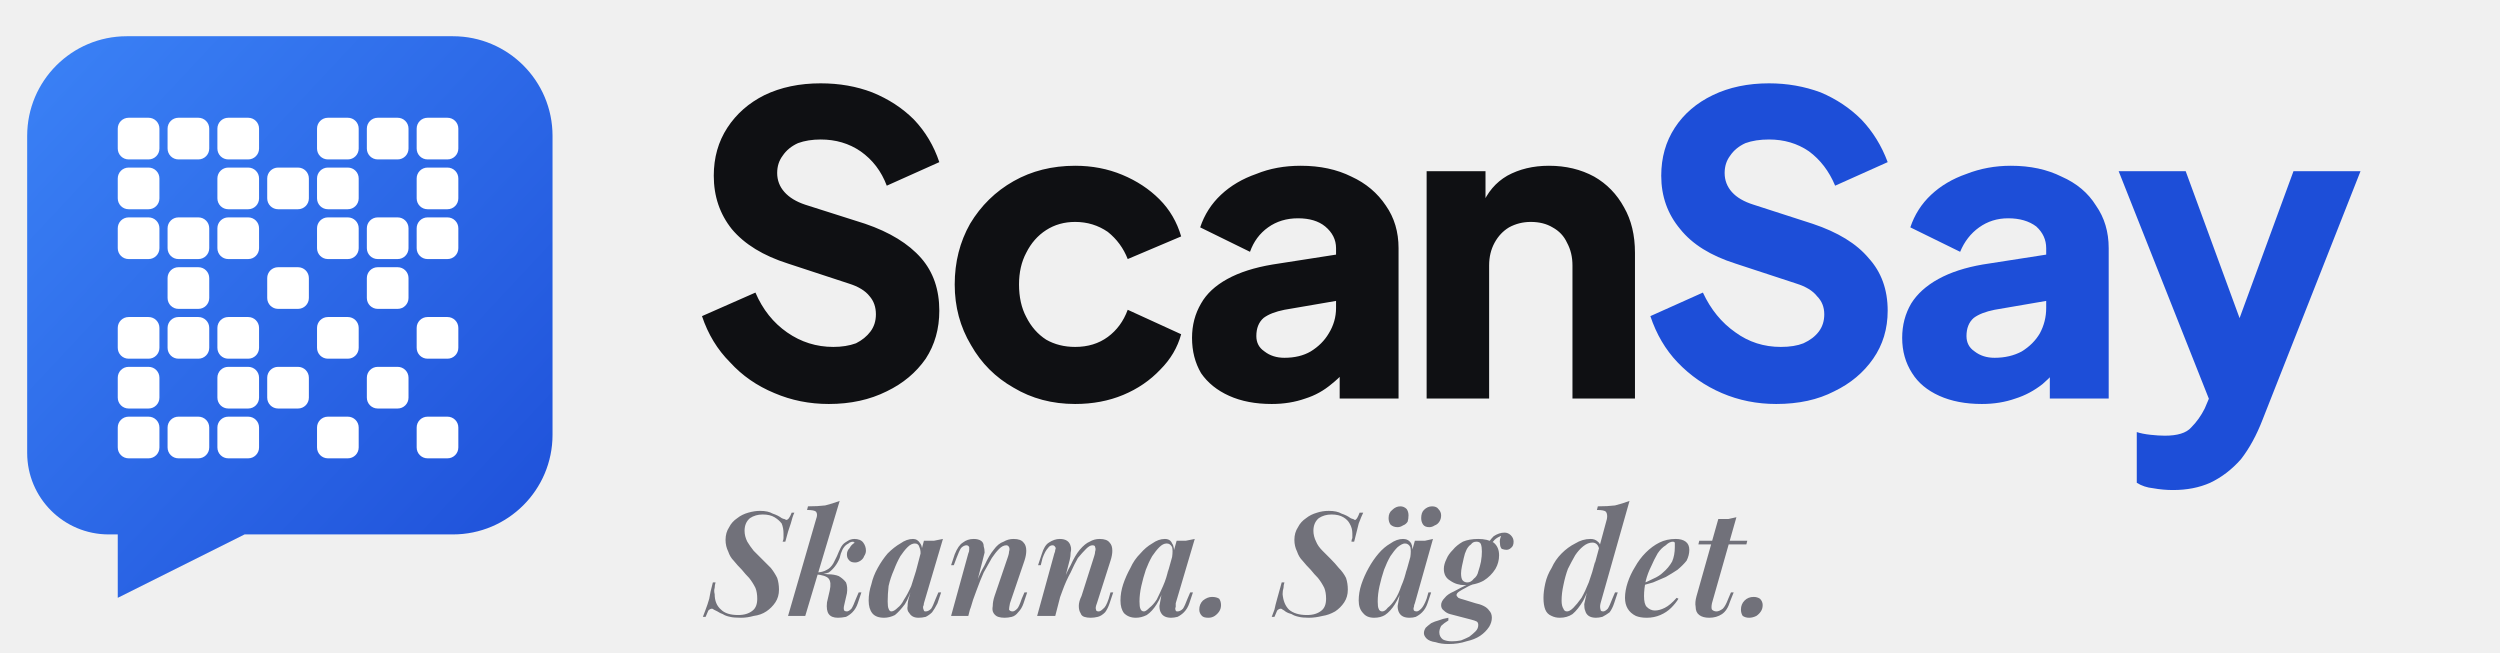
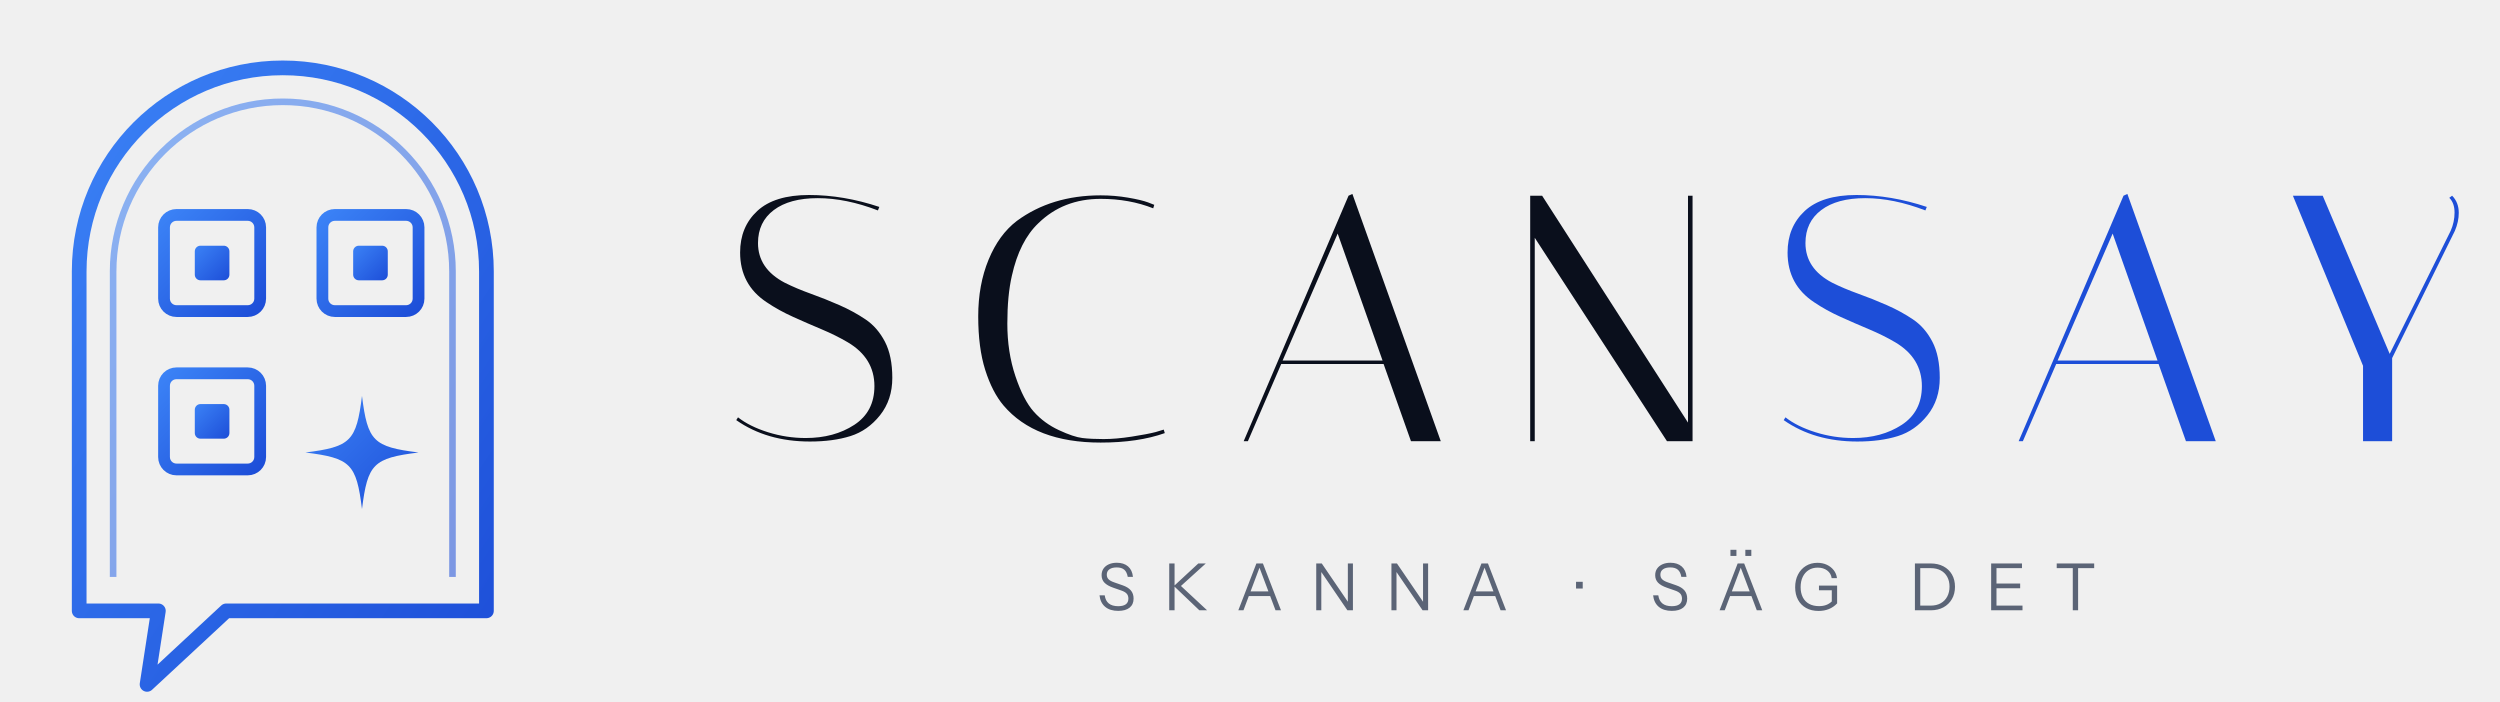
- <svg xmlns="http://www.w3.org/2000/svg" width="276" height="72" viewBox="0 0 276 72" role="img" aria-label="ScanSay – Skanna. Säg det.">
+ <svg xmlns="http://www.w3.org/2000/svg" viewBox="0 0 442 124" width="442" height="124">
  <defs>
-     <linearGradient id="wg" x1="0" y1="0" x2="1" y2="0">
-       <stop offset="0" stop-color="#1D4ED8" />
+     <linearGradient id="sg" x1="0" y1="0" x2="1" y2="1">
+       <stop offset="0" stop-color="#3B82F6" />
      <stop offset="1" stop-color="#1D4ED8" />
    </linearGradient>
  </defs>
-   <g transform="translate(0,2) scale(1)">
-     <defs>
-       <linearGradient id="qgh0sv" x1="0" y1="0" x2="1" y2="1">
-         <stop offset="0" stop-color="#3B82F6" />
-         <stop offset="1" stop-color="#1D4ED8" />
-       </linearGradient>
-     </defs>
-     <path d="M14 2h36a11 11 0 0 1 11 11v33a11 11 0 0 1-11 11H27l-14 7v-7h-1A9 9 0 0 1 3 48V13A11 11 0 0 1 14 2z" fill="url(#qgh0sv)" />
-     <rect x="13.0" y="11.0" width="4.6" height="4.6" rx="1.2" fill="#FFFFFF" />
-     <rect x="18.5" y="11.0" width="4.6" height="4.6" rx="1.2" fill="#FFFFFF" />
-     <rect x="24.0" y="11.0" width="4.6" height="4.6" rx="1.2" fill="#FFFFFF" />
-     <rect x="13.0" y="16.5" width="4.6" height="4.6" rx="1.2" fill="#FFFFFF" />
-     <rect x="24.0" y="16.5" width="4.6" height="4.6" rx="1.2" fill="#FFFFFF" />
-     <rect x="13.0" y="22.0" width="4.6" height="4.6" rx="1.2" fill="#FFFFFF" />
-     <rect x="18.5" y="22.0" width="4.6" height="4.6" rx="1.2" fill="#FFFFFF" />
-     <rect x="24.0" y="22.0" width="4.6" height="4.6" rx="1.2" fill="#FFFFFF" />
-     <rect x="35.0" y="11.0" width="4.6" height="4.6" rx="1.2" fill="#FFFFFF" />
-     <rect x="40.5" y="11.0" width="4.6" height="4.6" rx="1.2" fill="#FFFFFF" />
-     <rect x="46.0" y="11.0" width="4.6" height="4.6" rx="1.2" fill="#FFFFFF" />
-     <rect x="35.0" y="16.5" width="4.6" height="4.6" rx="1.2" fill="#FFFFFF" />
-     <rect x="46.0" y="16.5" width="4.6" height="4.6" rx="1.2" fill="#FFFFFF" />
-     <rect x="35.0" y="22.0" width="4.6" height="4.6" rx="1.2" fill="#FFFFFF" />
-     <rect x="40.5" y="22.0" width="4.6" height="4.6" rx="1.2" fill="#FFFFFF" />
-     <rect x="46.0" y="22.0" width="4.6" height="4.6" rx="1.2" fill="#FFFFFF" />
-     <rect x="13.0" y="33.0" width="4.6" height="4.6" rx="1.2" fill="#FFFFFF" />
-     <rect x="18.5" y="33.0" width="4.6" height="4.6" rx="1.2" fill="#FFFFFF" />
-     <rect x="24.0" y="33.0" width="4.6" height="4.6" rx="1.2" fill="#FFFFFF" />
-     <rect x="13.0" y="38.5" width="4.6" height="4.6" rx="1.2" fill="#FFFFFF" />
-     <rect x="24.0" y="38.5" width="4.6" height="4.6" rx="1.2" fill="#FFFFFF" />
-     <rect x="13.0" y="44.0" width="4.6" height="4.6" rx="1.2" fill="#FFFFFF" />
-     <rect x="18.5" y="44.0" width="4.6" height="4.6" rx="1.2" fill="#FFFFFF" />
-     <rect x="24.0" y="44.0" width="4.6" height="4.6" rx="1.2" fill="#FFFFFF" />
-     <rect x="35.0" y="33.0" width="4.6" height="4.6" rx="1.2" fill="#FFFFFF" />
-     <rect x="46.0" y="33.0" width="4.6" height="4.6" rx="1.2" fill="#FFFFFF" />
-     <rect x="40.5" y="38.5" width="4.6" height="4.6" rx="1.2" fill="#FFFFFF" />
-     <rect x="35.0" y="44.0" width="4.6" height="4.6" rx="1.2" fill="#FFFFFF" />
-     <rect x="29.5" y="27.5" width="4.6" height="4.6" rx="1.2" fill="#FFFFFF" />
-     <rect x="40.5" y="27.5" width="4.6" height="4.6" rx="1.2" fill="#FFFFFF" />
-     <rect x="29.5" y="38.5" width="4.6" height="4.6" rx="1.2" fill="#FFFFFF" />
-     <rect x="46.0" y="44.0" width="4.6" height="4.6" rx="1.2" fill="#FFFFFF" />
-     <rect x="29.5" y="16.5" width="4.6" height="4.6" rx="1.2" fill="#FFFFFF" />
-     <rect x="18.5" y="27.5" width="4.6" height="4.6" rx="1.2" fill="#FFFFFF" />
+   <g>
+     <path d="M14 108 V48 A36 36 0 0 1 86 48 V108 H40 L26 121 L28 108 Z" fill="none" stroke="url(#sg)" stroke-width="2.6" stroke-linejoin="round" />
+     <path d="M20 102 V48 A30 30 0 0 1 80 48 V102" fill="none" stroke="url(#sg)" stroke-width="1.17" opacity=".55" />
+     <rect x="29" y="38" width="17" height="17" rx="2.2" fill="none" stroke="url(#sg)" stroke-width="2.08" />
+     <rect x="34.44" y="43.44" width="6.12" height="6.12" rx="1" fill="url(#sg)" />
+     <rect x="57" y="38" width="17" height="17" rx="2.2" fill="none" stroke="url(#sg)" stroke-width="2.08" />
+     <rect x="62.44" y="43.44" width="6.12" height="6.12" rx="1" fill="url(#sg)" />
+     <rect x="29" y="66" width="17" height="17" rx="2.2" fill="none" stroke="url(#sg)" stroke-width="2.08" />
+     <rect x="34.44" y="71.44" width="6.12" height="6.12" rx="1" fill="url(#sg)" />
+     <path d="M64 70 C65 78 66 79 74 80 C66 81 65 82 64 90 C63 82 62 81 54 80 C62 79 63 78 64 70 Z" fill="url(#sg)" />
  </g>
-   <path fill="#0F1013" d="M91.5 44.6Q88.3 44.6 85.5 43.4Q82.6 42.2 80.6 40Q78.5 37.9 77.5 34.9L83.4 32.3Q84.6 35.1 86.9 36.7Q89.2 38.3 92 38.3Q93.4 38.3 94.5 37.9Q95.5 37.4 96.1 36.6Q96.7 35.8 96.7 34.7Q96.7 33.5 96 32.7Q95.3 31.8 93.7 31.3L87 29.1Q82.9 27.8 80.8 25.3Q78.8 22.8 78.8 19.4Q78.8 16.4 80.3 14.1Q81.8 11.8 84.4 10.5Q87.1 9.2 90.6 9.2Q93.7 9.2 96.3 10.2Q99 11.3 100.9 13.2Q102.8 15.2 103.7 17.9L97.9 20.5Q97 18.1 95 16.7Q93.1 15.4 90.6 15.4Q89.2 15.4 88.1 15.8Q87 16.3 86.4 17.2Q85.8 18 85.8 19.1Q85.8 20.3 86.6 21.2Q87.4 22.1 88.9 22.6L95.5 24.7Q99.6 26.1 101.7 28.5Q103.7 30.8 103.7 34.3Q103.7 37.3 102.2 39.6Q100.6 41.9 97.9 43.2Q95.1 44.6 91.5 44.6Z M118.7 44.6Q114.9 44.6 111.9 42.8Q108.9 41.1 107.2 38.1Q105.4 35.1 105.4 31.4Q105.4 27.7 107.1 24.7Q108.9 21.7 111.9 20Q114.9 18.3 118.7 18.3Q121.5 18.3 123.9 19.3Q126.3 20.3 128 22Q129.7 23.7 130.4 26.1L124.5 28.6Q123.8 26.8 122.3 25.6Q120.7 24.5 118.7 24.5Q116.9 24.5 115.5 25.4Q114.1 26.3 113.3 27.9Q112.5 29.4 112.5 31.4Q112.5 33.5 113.3 35Q114.1 36.6 115.5 37.5Q116.9 38.3 118.7 38.3Q120.8 38.3 122.3 37.2Q123.8 36.1 124.5 34.2L130.4 36.9Q129.8 39.1 128.1 40.8Q126.4 42.6 124 43.6Q121.6 44.6 118.7 44.6Z M140.4 44.6Q137.7 44.6 135.7 43.7Q133.7 42.8 132.6 41.2Q131.6 39.5 131.6 37.3Q131.6 35.2 132.6 33.5Q133.5 31.9 135.5 30.8Q137.5 29.7 140.5 29.2L148.2 28V33.1L141.8 34.2Q140.3 34.5 139.5 35.1Q138.7 35.8 138.7 37.1Q138.7 38.2 139.6 38.8Q140.5 39.5 141.8 39.5Q143.5 39.5 144.7 38.8Q146 38 146.7 36.8Q147.5 35.5 147.5 34V27.4Q147.5 26 146.3 25Q145.2 24.1 143.3 24.1Q141.4 24.1 140 25.1Q138.6 26.1 138 27.8L132.5 25.1Q133.2 23 134.8 21.5Q136.4 20 138.7 19.2Q140.9 18.3 143.6 18.3Q146.8 18.3 149.2 19.5Q151.6 20.6 153 22.7Q154.4 24.7 154.4 27.4V44H147.9V40L149.5 39.7Q148.4 41.3 147 42.4Q145.7 43.5 144.1 44Q142.4 44.6 140.4 44.6Z M157.5 44V18.9H164V23.9L163.6 22.7Q164.5 20.5 166.4 19.4Q168.4 18.3 171 18.3Q173.8 18.3 176 19.5Q178.1 20.7 179.3 22.9Q180.5 25 180.5 27.9V44H173.6V29.3Q173.6 27.9 173 26.8Q172.5 25.7 171.4 25.1Q170.4 24.5 169 24.5Q167.7 24.5 166.6 25.1Q165.6 25.7 165 26.8Q164.4 27.9 164.4 29.3V44Z" />
-   <path fill="url(#wg)" d="M196.1 44.6Q192.9 44.6 190.1 43.4Q187.3 42.2 185.2 40Q183.2 37.9 182.2 34.9L188 32.3Q189.3 35.1 191.6 36.7Q193.8 38.3 196.6 38.3Q198.1 38.3 199.1 37.9Q200.2 37.4 200.8 36.6Q201.4 35.8 201.4 34.7Q201.4 33.5 200.6 32.7Q199.9 31.8 198.3 31.3L191.6 29.1Q187.5 27.8 185.5 25.3Q183.4 22.8 183.4 19.4Q183.4 16.4 184.9 14.1Q186.4 11.8 189.1 10.5Q191.8 9.2 195.3 9.2Q198.3 9.2 201 10.2Q203.6 11.3 205.5 13.2Q207.4 15.2 208.4 17.9L202.6 20.5Q201.6 18.1 199.7 16.7Q197.8 15.4 195.3 15.4Q193.8 15.4 192.7 15.8Q191.6 16.3 191 17.2Q190.4 18 190.4 19.1Q190.4 20.3 191.2 21.2Q192 22.1 193.6 22.6L200.1 24.7Q204.3 26.1 206.3 28.5Q208.4 30.8 208.4 34.3Q208.4 37.3 206.8 39.6Q205.2 41.9 202.5 43.2Q199.8 44.6 196.1 44.6Z M218.8 44.6Q216.1 44.6 214.1 43.7Q212.1 42.8 211.1 41.2Q210 39.5 210 37.3Q210 35.2 211 33.5Q212 31.9 214 30.8Q216 29.7 218.9 29.2L226.6 28V33.1L220.2 34.2Q218.7 34.5 217.9 35.1Q217.1 35.8 217.1 37.1Q217.1 38.2 218 38.8Q218.9 39.5 220.2 39.5Q221.9 39.5 223.2 38.8Q224.5 38 225.2 36.8Q225.9 35.5 225.9 34V27.4Q225.9 26 224.8 25Q223.6 24.1 221.7 24.1Q219.9 24.1 218.5 25.1Q217.1 26.1 216.4 27.8L210.9 25.1Q211.6 23 213.2 21.5Q214.8 20 217.1 19.2Q219.4 18.3 222 18.3Q225.2 18.3 227.6 19.5Q230.1 20.6 231.4 22.7Q232.8 24.7 232.8 27.4V44H226.3V40L227.9 39.7Q226.8 41.3 225.5 42.4Q224.1 43.5 222.5 44Q220.8 44.6 218.8 44.6Z M239.9 54.1Q238.8 54.1 237.7 53.9Q236.7 53.8 235.9 53.3V47.7Q236.5 47.9 237.4 48Q238.3 48.1 239 48.1Q241.1 48.1 241.9 47.2Q242.8 46.3 243.4 45.1L245.1 41.1L245 46.9L233.9 18.9H241.3L248.6 38.8H245.9L253.2 18.9H260.6L249.8 46.3Q248.8 48.9 247.4 50.7Q245.9 52.4 244 53.3Q242.2 54.1 239.9 54.1Z" />
-   <path fill="#71717A" d="M87.7 56.6Q87.5 57 87.3 57.8Q87 58.6 86.7 59.8H86.4Q86.5 59.6 86.5 59.4Q86.5 59.1 86.5 58.9Q86.5 58.3 86.3 57.8Q86 57.4 85.5 57.1Q85 56.8 84.2 56.8Q83.4 56.8 82.8 57.2Q82.2 57.7 82.2 58.6Q82.2 59.2 82.5 59.8Q82.8 60.3 83.2 60.8Q83.6 61.2 84.1 61.7Q84.6 62.2 85.1 62.7Q85.5 63.2 85.8 63.8Q86 64.4 86 65.1Q86 65.9 85.6 66.5Q85.2 67.1 84.6 67.5Q84 67.9 83.2 68Q82.5 68.2 81.8 68.2Q81 68.2 80.6 68.1Q80.1 68 79.8 67.8Q79.5 67.7 79.2 67.5Q79 67.4 78.8 67.3Q78.7 67.2 78.6 67.2Q78.4 67.2 78.2 67.4Q78.1 67.6 77.9 68.1H77.6Q77.7 67.8 77.9 67.3Q78.1 66.8 78.3 66.1Q78.4 65.4 78.7 64.3H79Q78.9 64.6 78.9 64.9Q78.8 65.2 78.9 65.6Q78.9 66.7 79.6 67.3Q80.2 67.9 81.5 67.9Q82.5 67.9 83.1 67.4Q83.6 67 83.6 66.1Q83.6 65.4 83.4 64.9Q83.1 64.3 82.7 63.8Q82.3 63.4 81.9 62.9Q81.4 62.4 81 61.9Q80.6 61.5 80.4 60.9Q80.1 60.3 80.1 59.6Q80.1 58.8 80.5 58.2Q80.8 57.6 81.4 57.2Q81.9 56.8 82.6 56.6Q83.3 56.4 83.9 56.4Q84.8 56.4 85.3 56.7Q85.9 56.9 86.3 57.2Q86.5 57.3 86.6 57.3Q86.8 57.4 86.8 57.4Q87.1 57.4 87.4 56.6Z M88.9 68H87L90.1 57.3Q90.3 56.8 90.1 56.5Q89.9 56.3 89.1 56.3L89.2 55.9Q90.3 55.9 91.1 55.8Q91.9 55.6 92.7 55.3ZM93.2 66.8Q93.1 67.2 93.2 67.4Q93.3 67.5 93.5 67.5Q93.7 67.5 94 67.2Q94.2 66.9 94.5 66.1L94.8 65.4H95.1L94.7 66.6Q94.5 67.2 94.1 67.6Q93.8 67.9 93.4 68.1Q92.9 68.2 92.5 68.2Q91.8 68.2 91.5 67.8Q91.2 67.4 91.3 66.5L91.6 65.2Q91.8 64.3 91.5 63.9Q91.2 63.5 90 63.4V63.4Q90.7 63.3 91.4 63.4Q92.1 63.4 92.6 63.6Q93.1 63.9 93.4 64.3Q93.6 64.8 93.5 65.5ZM94.2 59.8Q94 59.8 93.8 59.9Q93.7 60 93.5 60.1Q93.2 60.3 93 60.7Q92.8 61.1 92.7 61.6Q92.5 62.1 92.2 62.5Q91.9 62.9 91.5 63.2Q91 63.4 90.2 63.4L90.1 63.4L90.1 63.2Q90.8 63.2 91.3 62.9Q91.7 62.7 92 62.2Q92.2 61.8 92.4 61.4Q92.6 60.9 92.8 60.5Q93 60.1 93.3 59.9Q93.6 59.7 93.8 59.6Q94.1 59.5 94.3 59.5Q95 59.5 95.3 59.9Q95.6 60.3 95.6 60.8Q95.6 61.1 95.4 61.4Q95.3 61.7 95 61.9Q94.7 62.1 94.4 62.1Q93.9 62.1 93.7 61.8Q93.5 61.6 93.5 61.2Q93.5 60.8 93.8 60.5Q94 60.1 94.4 59.9Q94.3 59.9 94.3 59.9Q94.2 59.8 94.2 59.8Z M98.4 67.5Q98.7 67.5 99.1 67.1Q99.5 66.8 99.8 66.2Q100.2 65.6 100.6 64.7Q100.9 63.8 101.2 62.8L100.8 64.5Q100.4 65.9 99.9 66.7Q99.3 67.5 98.8 67.9Q98.2 68.2 97.6 68.2Q96.7 68.2 96.3 67.7Q95.9 67.2 95.9 66.3Q95.9 65.4 96.2 64.5Q96.4 63.6 96.9 62.7Q97.4 61.8 98 61.1Q98.7 60.4 99.4 60Q100.1 59.5 100.8 59.5Q101.3 59.5 101.6 60Q101.9 60.4 101.8 61.4L101.6 61.5Q101.7 60.8 101.5 60.4Q101.4 60 101 60Q100.6 60 100.2 60.4Q99.8 60.8 99.4 61.4Q99 62.1 98.7 62.9Q98.3 63.8 98.1 64.7Q98 65.6 98 66.4Q98 67 98.1 67.2Q98.2 67.5 98.4 67.5ZM102 59.7Q102.6 59.7 103.1 59.7Q103.6 59.6 104.1 59.5L102 66.6Q102 66.8 101.9 67Q101.9 67.2 102 67.4Q102 67.5 102.2 67.5Q102.5 67.5 102.8 67.2Q103 66.9 103.3 66.1L103.6 65.4H103.9L103.5 66.6Q103.2 67.2 102.9 67.6Q102.6 67.9 102.2 68.1Q101.8 68.2 101.4 68.2Q100.7 68.2 100.4 67.7Q100.1 67.4 100.2 66.9Q100.2 66.4 100.4 65.8Z M106.9 68H105L106.9 61.1Q107 60.9 107 60.7Q107 60.5 107 60.4Q106.9 60.2 106.7 60.2Q106.4 60.2 106.1 60.5Q105.9 60.8 105.6 61.6L105.3 62.4H105L105.4 61.2Q105.8 60.2 106.3 59.9Q106.8 59.5 107.5 59.5Q108 59.5 108.3 59.7Q108.6 59.9 108.6 60.3Q108.7 60.6 108.7 61Q108.6 61.4 108.5 61.8ZM107.5 65.1Q108.1 63.4 108.7 62.4Q109.2 61.3 109.7 60.7Q110.2 60 110.8 59.8Q111.3 59.5 111.9 59.5Q112.7 59.5 113 59.9Q113.3 60.2 113.3 60.8Q113.3 61.3 113.1 61.9L111.5 66.6Q111.4 67.1 111.4 67.3Q111.5 67.5 111.8 67.5Q112 67.5 112.3 67.2Q112.5 67 112.8 66.1L113.1 65.4H113.4L113 66.6Q112.8 67.2 112.4 67.6Q112.1 68 111.7 68.1Q111.3 68.2 110.9 68.2Q110.5 68.2 110.2 68.1Q109.9 68 109.7 67.7Q109.5 67.4 109.6 66.9Q109.6 66.4 109.8 65.8L111.3 61.4Q111.4 61.1 111.4 60.9Q111.5 60.6 111.4 60.4Q111.3 60.2 111.1 60.2Q110.7 60.2 110.3 60.6Q109.9 61 109.5 61.6Q109.1 62.3 108.6 63.2Q108.2 64.1 107.8 65.2Q107.4 66.2 107.1 67.3Z M116.5 68H114.5L116.4 61.1Q116.5 60.9 116.5 60.7Q116.6 60.5 116.5 60.4Q116.4 60.2 116.2 60.2Q115.9 60.2 115.7 60.5Q115.4 60.8 115.1 61.6L114.9 62.4H114.6L115 61.2Q115.3 60.2 115.8 59.9Q116.4 59.5 117 59.5Q117.5 59.5 117.8 59.7Q118.1 59.9 118.2 60.3Q118.3 60.6 118.2 61Q118.2 61.4 118.1 61.8ZM117.1 65.1Q117.6 63.4 118.2 62.4Q118.7 61.3 119.2 60.7Q119.8 60 120.3 59.8Q120.8 59.5 121.4 59.5Q122.2 59.5 122.5 59.9Q122.8 60.2 122.8 60.8Q122.8 61.3 122.6 61.9L121.1 66.6Q120.9 67.1 121 67.3Q121 67.5 121.3 67.5Q121.5 67.5 121.8 67.2Q122.1 67 122.4 66.1L122.6 65.4H122.9L122.5 66.6Q122.3 67.2 122 67.6Q121.6 68 121.2 68.1Q120.8 68.2 120.4 68.2Q120 68.2 119.7 68.1Q119.4 68 119.3 67.7Q119.1 67.4 119.1 66.9Q119.1 66.4 119.4 65.8L120.8 61.4Q120.9 61.1 120.9 60.9Q121 60.6 120.9 60.4Q120.9 60.2 120.6 60.2Q120.3 60.2 119.9 60.6Q119.5 61 119 61.6Q118.6 62.3 118.2 63.2Q117.7 64.1 117.3 65.2Q116.9 66.2 116.6 67.3Z M126.3 67.5Q126.5 67.5 126.9 67.1Q127.3 66.8 127.7 66.2Q128 65.6 128.4 64.7Q128.8 63.8 129 62.8L128.7 64.5Q128.2 65.9 127.7 66.7Q127.2 67.5 126.6 67.9Q126 68.2 125.4 68.2Q124.6 68.2 124.1 67.7Q123.7 67.2 123.7 66.3Q123.7 65.4 124 64.5Q124.3 63.6 124.8 62.7Q125.2 61.8 125.9 61.1Q126.5 60.4 127.2 60Q127.9 59.5 128.6 59.5Q129.2 59.5 129.4 60Q129.7 60.4 129.6 61.4L129.4 61.5Q129.5 60.8 129.4 60.4Q129.2 60 128.8 60Q128.4 60 128 60.4Q127.6 60.8 127.2 61.4Q126.8 62.1 126.5 62.9Q126.2 63.8 126 64.7Q125.8 65.6 125.8 66.4Q125.8 67 125.9 67.2Q126 67.5 126.3 67.5ZM129.9 59.7Q130.4 59.7 130.9 59.7Q131.4 59.6 131.9 59.5L129.8 66.6Q129.8 66.8 129.8 67Q129.7 67.2 129.8 67.4Q129.8 67.5 130 67.5Q130.3 67.5 130.6 67.2Q130.8 66.9 131.1 66.1L131.4 65.4H131.7L131.3 66.6Q131.1 67.2 130.7 67.6Q130.4 67.9 130 68.1Q129.6 68.2 129.3 68.2Q128.5 68.2 128.2 67.7Q128 67.4 128 66.9Q128.1 66.4 128.2 65.8Z M132.4 67.3Q132.4 66.7 132.8 66.3Q133.3 65.9 133.8 65.9Q134.3 65.9 134.6 66.1Q134.8 66.4 134.8 66.8Q134.8 67.2 134.6 67.5Q134.4 67.8 134.1 68Q133.8 68.2 133.4 68.2Q132.9 68.2 132.7 68Q132.4 67.7 132.4 67.3Z  M150.5 56.6Q150.3 57 150 57.8Q149.8 58.6 149.5 59.8H149.2Q149.2 59.6 149.3 59.4Q149.3 59.1 149.3 58.9Q149.3 58.3 149 57.8Q148.8 57.4 148.3 57.1Q147.8 56.8 147 56.8Q146.2 56.8 145.6 57.2Q145 57.7 145 58.6Q145 59.2 145.3 59.8Q145.5 60.3 146 60.8Q146.4 61.2 146.9 61.7Q147.4 62.2 147.8 62.7Q148.3 63.2 148.6 63.8Q148.8 64.4 148.8 65.1Q148.8 65.9 148.4 66.5Q148 67.1 147.4 67.5Q146.7 67.9 146 68Q145.2 68.2 144.5 68.2Q143.8 68.2 143.4 68.1Q142.9 68 142.6 67.8Q142.2 67.7 141.9 67.5Q141.8 67.4 141.6 67.3Q141.5 67.2 141.4 67.2Q141.2 67.2 141 67.4Q140.9 67.6 140.7 68.1H140.4Q140.5 67.8 140.7 67.3Q140.8 66.8 141 66.1Q141.2 65.4 141.5 64.3H141.8Q141.7 64.6 141.7 64.9Q141.6 65.2 141.6 65.6Q141.7 66.7 142.3 67.3Q143 67.9 144.3 67.9Q145.3 67.9 145.9 67.4Q146.4 67 146.4 66.1Q146.4 65.4 146.2 64.9Q145.9 64.3 145.5 63.8Q145.1 63.4 144.7 62.9Q144.2 62.4 143.8 61.9Q143.4 61.5 143.2 60.9Q142.9 60.3 142.9 59.6Q142.9 58.8 143.3 58.2Q143.6 57.6 144.2 57.2Q144.7 56.8 145.4 56.6Q146 56.4 146.7 56.4Q147.6 56.4 148.1 56.7Q148.7 56.9 149.1 57.2Q149.3 57.3 149.4 57.3Q149.5 57.4 149.6 57.4Q149.8 57.4 150.1 56.6Z M152.6 67.5Q152.9 67.5 153.2 67.1Q153.6 66.8 154 66.2Q154.4 65.6 154.7 64.7Q155.1 63.8 155.3 62.8L155 64.5Q154.5 65.9 154 66.7Q153.5 67.5 152.9 67.9Q152.4 68.2 151.7 68.2Q150.9 68.2 150.5 67.7Q150 67.2 150 66.3Q150 65.4 150.3 64.5Q150.6 63.6 151.1 62.7Q151.6 61.8 152.2 61.1Q152.8 60.4 153.5 60Q154.2 59.5 154.9 59.5Q155.5 59.5 155.8 60Q156 60.4 155.9 61.4L155.7 61.5Q155.8 60.8 155.7 60.4Q155.5 60 155.1 60Q154.8 60 154.3 60.4Q153.9 60.8 153.5 61.4Q153.1 62.1 152.8 62.9Q152.5 63.8 152.3 64.7Q152.1 65.6 152.1 66.4Q152.1 67 152.2 67.2Q152.3 67.5 152.6 67.5ZM156.2 59.7Q156.8 59.7 157.3 59.7Q157.8 59.6 158.2 59.5L156.2 66.6Q156.1 66.8 156.1 67Q156 67.2 156.1 67.4Q156.2 67.5 156.4 67.5Q156.6 67.5 156.9 67.2Q157.2 66.9 157.5 66.1L157.7 65.4H158L157.6 66.6Q157.4 67.2 157 67.6Q156.7 67.9 156.3 68.1Q156 68.2 155.6 68.2Q154.8 68.2 154.5 67.7Q154.3 67.4 154.3 66.9Q154.4 66.4 154.5 65.8ZM153.3 57.2Q153.3 56.6 153.7 56.3Q154.1 55.9 154.6 55.9Q155 55.9 155.3 56.2Q155.5 56.5 155.5 56.9Q155.5 57.3 155.4 57.6Q155.2 57.9 154.9 58Q154.6 58.2 154.3 58.2Q153.8 58.2 153.5 57.9Q153.3 57.6 153.3 57.2ZM156.9 57.2Q156.9 56.6 157.2 56.3Q157.6 55.9 158.1 55.9Q158.6 55.9 158.8 56.2Q159.1 56.5 159.1 56.9Q159.1 57.3 158.9 57.6Q158.7 57.9 158.4 58Q158.1 58.2 157.8 58.2Q157.3 58.2 157.1 57.9Q156.9 57.6 156.9 57.2Z M162.3 64.4 162.9 64.4Q162.3 64.6 161.8 64.9Q161.4 65.1 161.1 65.3Q160.8 65.5 160.8 65.7Q160.8 65.8 161 66Q161.2 66.1 161.6 66.2L162.9 66.6Q163.4 66.7 163.8 66.9Q164.2 67.1 164.4 67.4Q164.7 67.7 164.7 68.2Q164.7 68.7 164.4 69.2Q164 69.8 163.4 70.2Q162.8 70.6 161.9 70.8Q161 71.1 159.9 71.1Q159.1 71.1 158.5 70.9Q157.8 70.8 157.5 70.5Q157.2 70.2 157.2 69.9Q157.2 69.6 157.4 69.3Q157.6 69.1 158 68.8Q158.4 68.6 158.8 68.5Q159.3 68.3 159.9 68.2L159.9 68.5Q159.4 68.8 159.1 69.1Q158.9 69.5 158.9 69.8Q158.9 70.3 159.3 70.6Q159.7 70.8 160.3 70.8Q160.8 70.8 161.3 70.7Q161.8 70.5 162.2 70.3Q162.6 70 162.9 69.7Q163.2 69.4 163.2 69Q163.2 68.7 163 68.6Q162.8 68.5 162.4 68.4L160.1 67.8Q159.7 67.7 159.4 67.4Q159.1 67.2 159.1 66.8Q159.1 66.4 159.5 66Q159.8 65.6 160.5 65.3Q161.2 64.9 162.3 64.4ZM163 59.8Q162.6 59.8 162.4 60.1Q162.1 60.3 161.9 60.7Q161.7 61.1 161.6 61.6Q161.5 62.1 161.4 62.5Q161.3 63 161.3 63.3Q161.3 63.9 161.5 64.1Q161.7 64.3 162 64.3Q162.4 64.3 162.7 63.9Q163.1 63.6 163.2 63.1Q163.4 62.5 163.5 62Q163.6 61.4 163.6 60.9Q163.6 60.4 163.5 60.1Q163.4 59.8 163 59.8ZM163.2 59.5Q164.2 59.5 164.9 59.9Q165.5 60.4 165.5 61.3Q165.5 62.1 165.1 62.8Q164.6 63.6 163.8 64.1Q162.9 64.6 161.7 64.6Q160.8 64.6 160.1 64.1Q159.4 63.7 159.4 62.8Q159.4 62.3 159.7 61.7Q159.9 61.2 160.4 60.7Q160.8 60.2 161.5 59.8Q162.2 59.5 163.2 59.5ZM164.4 60.4 164.1 60.3Q164.4 59.7 164.9 59.2Q165.5 58.8 166.1 58.8Q166.5 58.8 166.8 59.1Q167.1 59.4 167.1 59.8Q167.1 60.3 166.8 60.5Q166.6 60.7 166.3 60.7Q166.1 60.7 165.8 60.6Q165.6 60.4 165.6 60Q165.5 59.6 165.8 59L165.9 59.1Q165.3 59.3 165 59.6Q164.7 59.9 164.4 60.4Z  M176.7 66.6Q176.6 67 176.7 67.3Q176.7 67.5 177 67.5Q177.2 67.5 177.5 67.2Q177.7 66.9 178 66.1L178.3 65.4H178.6L178.2 66.6Q178 67.2 177.7 67.6Q177.3 67.9 176.9 68.1Q176.5 68.2 176.2 68.2Q175.2 68.2 175 67.4Q174.9 67.2 174.9 66.7Q175 66.3 175.1 65.8L177.4 57.3Q177.5 56.8 177.3 56.5Q177.1 56.3 176.3 56.3L176.4 55.9Q177.5 55.9 178.3 55.8Q179.1 55.6 179.9 55.3ZM173 67.5Q173.3 67.5 173.7 67.1Q174.1 66.7 174.6 66Q175 65.3 175.4 64.3Q175.8 63.2 176.1 62L175.9 63.7Q175.3 65.3 174.8 66.3Q174.2 67.3 173.6 67.8Q173 68.2 172.2 68.2Q171.7 68.2 171.3 68Q170.8 67.8 170.6 67.3Q170.4 66.8 170.4 66Q170.4 65.3 170.6 64.4Q170.8 63.5 171.3 62.7Q171.7 61.8 172.4 61.1Q173.1 60.4 173.9 60Q174.7 59.5 175.6 59.5Q176.1 59.5 176.4 59.8Q176.7 60 176.7 60.5L176.6 60.8Q176.5 60.3 176.3 60.1Q176.1 59.9 175.8 59.9Q175.3 59.9 174.8 60.3Q174.3 60.7 173.9 61.3Q173.5 62 173.1 62.8Q172.8 63.6 172.6 64.6Q172.4 65.5 172.4 66.3Q172.4 66.9 172.6 67.2Q172.7 67.5 173 67.5Z M181.2 64.5Q181.9 64.2 182.5 63.9Q183.2 63.6 183.6 63.2Q184.2 62.7 184.6 62Q184.9 61.3 184.9 60.4Q184.9 60 184.9 59.9Q184.8 59.8 184.7 59.8Q184.3 59.8 183.9 60.2Q183.4 60.5 183 61.1Q182.6 61.8 182.3 62.5Q181.9 63.3 181.7 64.1Q181.5 65 181.5 65.8Q181.5 66.7 181.8 67Q182.2 67.4 182.7 67.4Q183.2 67.4 183.8 67.1Q184.4 66.8 185.1 66L185.3 66.1Q185 66.6 184.5 67.1Q184 67.6 183.3 67.9Q182.6 68.2 181.8 68.2Q181.1 68.2 180.6 68Q180 67.7 179.7 67.2Q179.4 66.7 179.4 66Q179.4 65.2 179.7 64.3Q180 63.4 180.5 62.6Q181 61.7 181.7 61Q182.4 60.3 183.2 59.9Q184 59.5 185 59.5Q185.7 59.5 186.1 59.8Q186.5 60.1 186.5 60.7Q186.5 61.3 186.2 61.9Q185.8 62.4 185.2 62.9Q184.6 63.3 183.9 63.7Q183.2 64 182.5 64.3Q181.8 64.5 181.1 64.7Z M192.9 59.7 192.8 60.1H187.5L187.6 59.7ZM189 66.6Q188.9 67.1 189 67.3Q189.2 67.5 189.5 67.5Q189.8 67.5 190.2 67.2Q190.5 66.9 190.8 66.1L191.1 65.4H191.4L191 66.4Q190.7 67.4 190.1 67.8Q189.5 68.2 188.7 68.2Q188 68.2 187.6 67.9Q187.2 67.6 187.2 67Q187.1 66.5 187.3 65.8L189.7 57.3Q190.3 57.3 190.8 57.3Q191.3 57.2 191.7 57.1Z M192.2 67.3Q192.2 66.7 192.6 66.3Q193 65.9 193.6 65.9Q194 65.9 194.3 66.1Q194.6 66.4 194.6 66.8Q194.6 67.2 194.4 67.5Q194.2 67.8 193.9 68Q193.5 68.2 193.1 68.2Q192.7 68.2 192.4 68Q192.2 67.7 192.2 67.3Z" />
+   <g transform="translate(128.00 78)">
+     <path d="M27.218 -40.796Q21.576 -42.966 16.585 -42.966Q11.594 -42.966 8.804 -40.858Q6.014 -38.75 6.014 -35.03Q6.014 -30.504 10.726 -28.024Q12.834 -26.97 15.345 -26.071Q17.856 -25.172 20.398 -24.056Q22.94 -22.94 25.048 -21.514Q27.156 -20.088 28.458 -17.577Q29.76 -15.066 29.76 -11.191Q29.76 -7.316 27.59 -4.588Q25.42 -1.86 22.351 -0.899Q19.282 0.062 15.19 0.062Q7.564 0.062 2.17 -3.72L2.48 -4.216Q4.526 -2.604 7.781 -1.581Q11.036 -0.558 14.446 -0.558Q19.468 -0.558 23.033 -2.883Q26.598 -5.208 26.598 -9.734Q26.598 -14.694 21.886 -17.484Q19.778 -18.724 17.267 -19.778Q14.756 -20.832 12.214 -21.979Q9.672 -23.126 7.564 -24.552Q2.852 -27.652 2.852 -33.356Q2.852 -37.882 5.89 -40.703Q8.928 -43.524 15.035 -43.524Q21.142 -43.524 27.466 -41.416Z M66.588 0.248Q54.994 0.248 49.414 -6.324Q47.43 -8.68 46.19 -12.586Q44.95 -16.492 44.95 -22.072Q44.95 -27.652 46.779 -32.085Q48.608 -36.518 51.77 -38.936Q57.908 -43.462 66.588 -43.462Q69.068 -43.462 71.424 -43.059Q73.78 -42.656 74.958 -42.222L76.074 -41.788L75.888 -41.168Q71.672 -42.842 66.588 -42.842Q60.016 -42.842 55.614 -38.564Q52.266 -35.402 50.902 -29.264Q50.096 -25.792 50.096 -20.77Q50.096 -15.748 51.522 -11.501Q52.948 -7.254 54.777 -5.208Q56.606 -3.162 59.21 -1.953Q61.814 -0.744 63.364 -0.558Q64.914 -0.372 67.115 -0.372Q69.316 -0.372 72.106 -0.806Q74.896 -1.24 76.322 -1.612L77.748 -2.046L77.934 -1.426Q73.222 0.248 66.588 0.248Z M92.628 0.0H91.884L110.422 -43.4L111.104 -43.71L126.728 0.0H121.458L116.622 -13.64H98.518ZM108.5 -36.704 98.766 -14.26H116.436Z M143.344 0.0H142.538V-43.4H144.646L170.438 -3.286V-43.4H171.244V0.0H166.718L143.344 -35.96Z" fill="#0A0F1C" />
+     <g transform="translate(185.19 0)">
+       <path d="M27.218 -40.796Q21.576 -42.966 16.585 -42.966Q11.594 -42.966 8.804 -40.858Q6.014 -38.75 6.014 -35.03Q6.014 -30.504 10.726 -28.024Q12.834 -26.97 15.345 -26.071Q17.856 -25.172 20.398 -24.056Q22.94 -22.94 25.048 -21.514Q27.156 -20.088 28.458 -17.577Q29.76 -15.066 29.76 -11.191Q29.76 -7.316 27.59 -4.588Q25.42 -1.86 22.351 -0.899Q19.282 0.062 15.19 0.062Q7.564 0.062 2.17 -3.72L2.48 -4.216Q4.526 -2.604 7.781 -1.581Q11.036 -0.558 14.446 -0.558Q19.468 -0.558 23.033 -2.883Q26.598 -5.208 26.598 -9.734Q26.598 -14.694 21.886 -17.484Q19.778 -18.724 17.267 -19.778Q14.756 -20.832 12.214 -21.979Q9.672 -23.126 7.564 -24.552Q2.852 -27.652 2.852 -33.356Q2.852 -37.882 5.89 -40.703Q8.928 -43.524 15.035 -43.524Q21.142 -43.524 27.466 -41.416Z M44.454 0.0H43.71L62.248 -43.4L62.93 -43.71L78.554 0.0H73.284L68.448 -13.64H50.344ZM60.326 -36.704 50.592 -14.26H68.262Z M120.342 -43.4Q121.52 -42.222 121.52 -40.362Q121.52 -38.812 120.838 -37.2L109.74 -14.694V0.0H104.594V-13.33L92.194 -43.4H97.464L109.306 -15.438L120.094 -37.2Q120.776 -38.75 120.776 -40.424Q120.776 -42.098 119.846 -43.028Z" fill="#1D4ED8" />
+     </g>
+   </g>
+   <g transform="translate(193.91 107.90)">
+     <path d="M3.795 0.103Q2.346 0.103 1.489 -0.61Q0.632 -1.323 0.483 -2.645H1.403Q1.53 -1.69 2.127 -1.208Q2.725 -0.725 3.784 -0.725Q4.681 -0.725 5.135 -1.064Q5.589 -1.403 5.589 -2.058Q5.589 -2.622 5.278 -2.955Q4.968 -3.289 4.312 -3.507L2.921 -3.99Q1.863 -4.359 1.357 -4.882Q0.851 -5.405 0.851 -6.21Q0.851 -6.877 1.184 -7.366Q1.518 -7.854 2.127 -8.13Q2.737 -8.406 3.542 -8.406Q4.784 -8.406 5.531 -7.757Q6.279 -7.107 6.394 -5.911H5.474Q5.324 -6.774 4.859 -7.176Q4.393 -7.579 3.519 -7.579Q2.691 -7.579 2.231 -7.245Q1.771 -6.912 1.771 -6.302Q1.771 -5.784 2.093 -5.474Q2.415 -5.163 3.094 -4.933L4.577 -4.416Q5.543 -4.082 6.026 -3.513Q6.509 -2.944 6.509 -2.07Q6.509 -1.035 5.802 -0.466Q5.095 0.103 3.795 0.103Z M12.811 0.0V-8.28H13.754V0.0ZM13.65 -4.301 17.951 -8.28H19.274L14.881 -4.301ZM18.136 0.0 13.627 -4.301H14.881L19.504 0.0Z M25.024 0.0 28.221 -8.28H29.049L25.933 0.0ZM31.602 0.0 28.485 -8.28H29.371L32.568 0.0ZM26.611 -3.346H30.935V-2.518H26.611Z M38.801 0.0V-8.28H39.778L44.528 -1.311L44.39 -1.288V-8.28H45.287V0.0H44.309L39.56 -6.969L39.698 -6.992V0.0Z M52.095 0.0V-8.28H53.072L57.822 -1.311L57.684 -1.288V-8.28H58.581V0.0H57.603L52.854 -6.969L52.992 -6.992V0.0Z M64.814 0.0 68.011 -8.28H68.839L65.722 0.0ZM71.392 0.0 68.275 -8.28H69.161L72.358 0.0ZM66.401 -3.346H70.725V-2.518H66.401Z M84.732 -3.853V-5.037H85.916V-3.853Z M101.671 0.103Q100.222 0.103 99.366 -0.61Q98.509 -1.323 98.359 -2.645H99.279Q99.406 -1.69 100.004 -1.208Q100.602 -0.725 101.66 -0.725Q102.557 -0.725 103.011 -1.064Q103.465 -1.403 103.465 -2.058Q103.465 -2.622 103.155 -2.955Q102.844 -3.289 102.189 -3.507L100.797 -3.99Q99.739 -4.359 99.233 -4.882Q98.727 -5.405 98.727 -6.21Q98.727 -6.877 99.061 -7.366Q99.394 -7.854 100.004 -8.13Q100.613 -8.406 101.418 -8.406Q102.66 -8.406 103.408 -7.757Q104.155 -7.107 104.27 -5.911H103.35Q103.201 -6.774 102.735 -7.176Q102.269 -7.579 101.395 -7.579Q100.567 -7.579 100.107 -7.245Q99.647 -6.912 99.647 -6.302Q99.647 -5.784 99.969 -5.474Q100.291 -5.163 100.97 -4.933L102.453 -4.416Q103.419 -4.082 103.902 -3.513Q104.385 -2.944 104.385 -2.07Q104.385 -1.035 103.678 -0.466Q102.971 0.103 101.671 0.103Z M110.112 0.0 113.309 -8.28H114.137L111.021 0.0ZM116.69 0.0 113.574 -8.28H114.459L117.656 0.0ZM111.699 -3.346H116.023V-2.518H111.699ZM114.666 -9.614V-10.695H115.724V-9.614ZM112.033 -9.614V-10.695H113.091V-9.614Z M127.615 0.115Q126.35 0.115 125.419 -0.402Q124.487 -0.92 123.981 -1.857Q123.475 -2.794 123.475 -4.071Q123.475 -5.348 123.976 -6.319Q124.476 -7.291 125.367 -7.843Q126.258 -8.395 127.42 -8.395Q128.328 -8.395 129.07 -8.05Q129.812 -7.705 130.289 -7.095Q130.766 -6.486 130.87 -5.681H129.927Q129.812 -6.532 129.139 -7.038Q128.466 -7.544 127.454 -7.544Q126.546 -7.544 125.867 -7.113Q125.189 -6.681 124.815 -5.911Q124.441 -5.141 124.441 -4.094Q124.441 -3.047 124.827 -2.294Q125.212 -1.541 125.942 -1.139Q126.672 -0.736 127.696 -0.736Q128.397 -0.736 128.95 -0.937Q129.501 -1.139 129.95 -1.564L130.893 -1.219Q130.26 -0.552 129.438 -0.219Q128.616 0.115 127.615 0.115ZM129.95 -1.219V-3.898L130.306 -3.542H127.684V-4.37H130.893V-1.219Z M145.21 0.0V-0.828H147.43Q148.465 -0.828 149.212 -1.248Q149.96 -1.667 150.362 -2.426Q150.765 -3.185 150.765 -4.186Q150.765 -5.175 150.362 -5.911Q149.96 -6.647 149.218 -7.05Q148.476 -7.452 147.43 -7.452H145.21V-8.28H147.43Q148.729 -8.28 149.695 -7.768Q150.661 -7.256 151.196 -6.331Q151.731 -5.405 151.731 -4.163Q151.731 -2.921 151.19 -1.984Q150.65 -1.046 149.69 -0.523Q148.729 0.0 147.441 0.0ZM144.647 0.0V-8.28H145.59V0.0Z M158.125 0.0V-8.28H159.068V0.0ZM158.608 0.0V-0.828H163.668V0.0ZM158.608 -3.898V-4.726H163.254V-3.898ZM158.608 -7.452V-8.28H163.576V-7.452Z M172.558 0.0V-7.452H169.717V-8.28H176.341V-7.452H173.5V0.0Z" fill="#5B6476" />
+   </g>
</svg>
